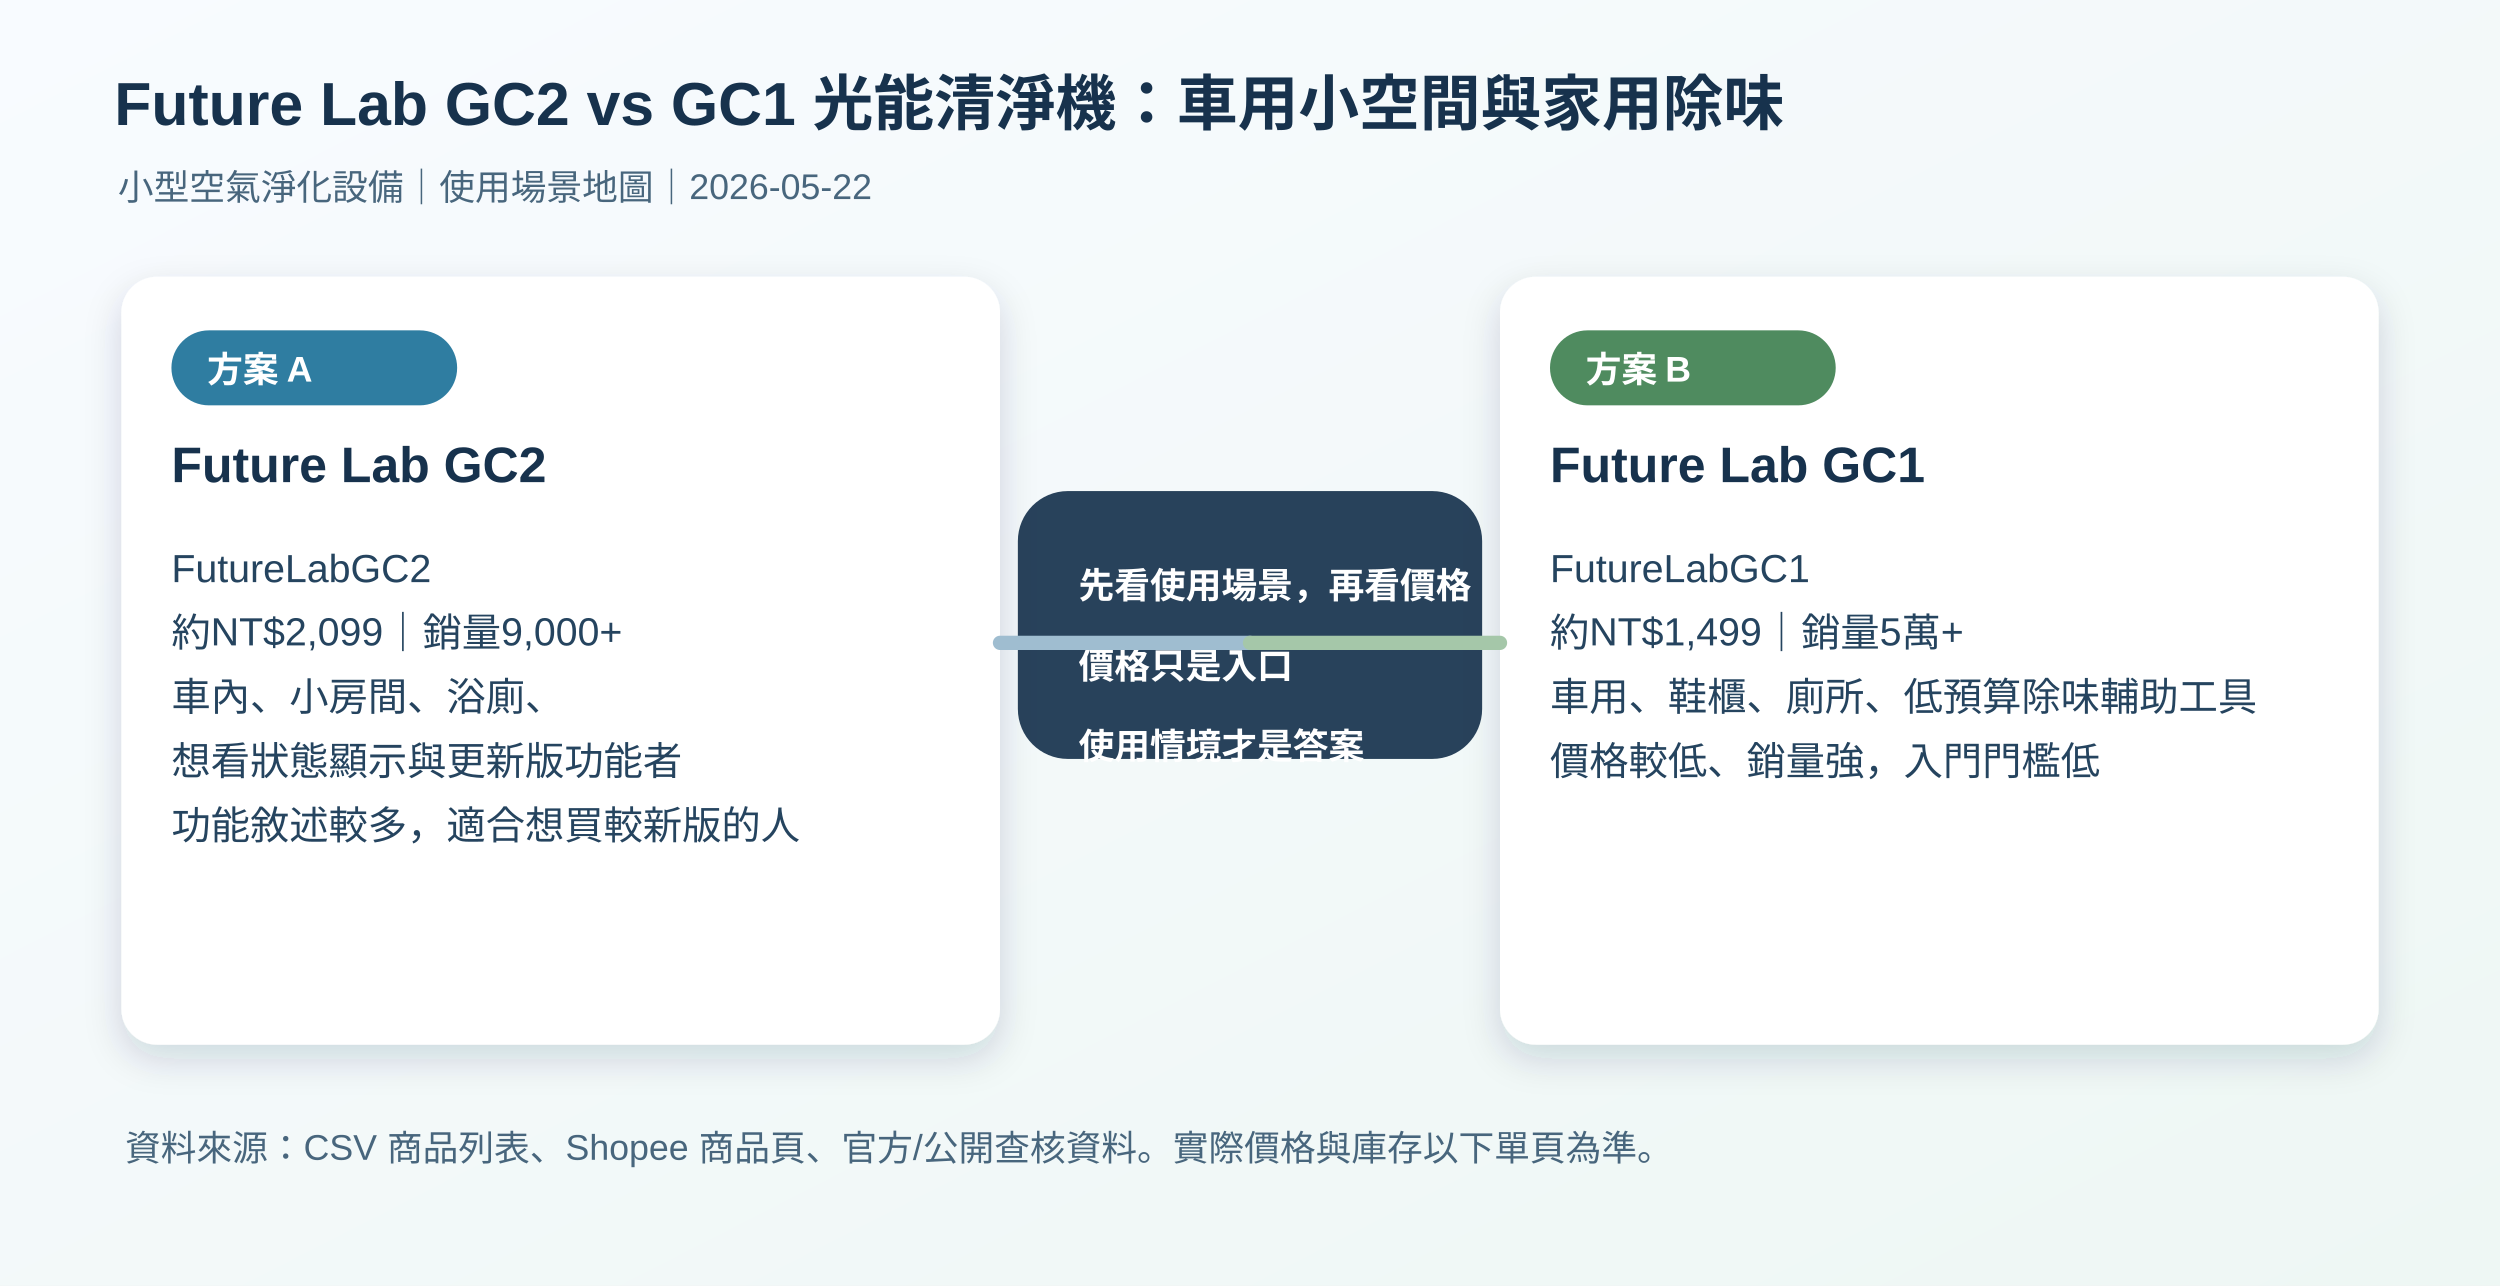
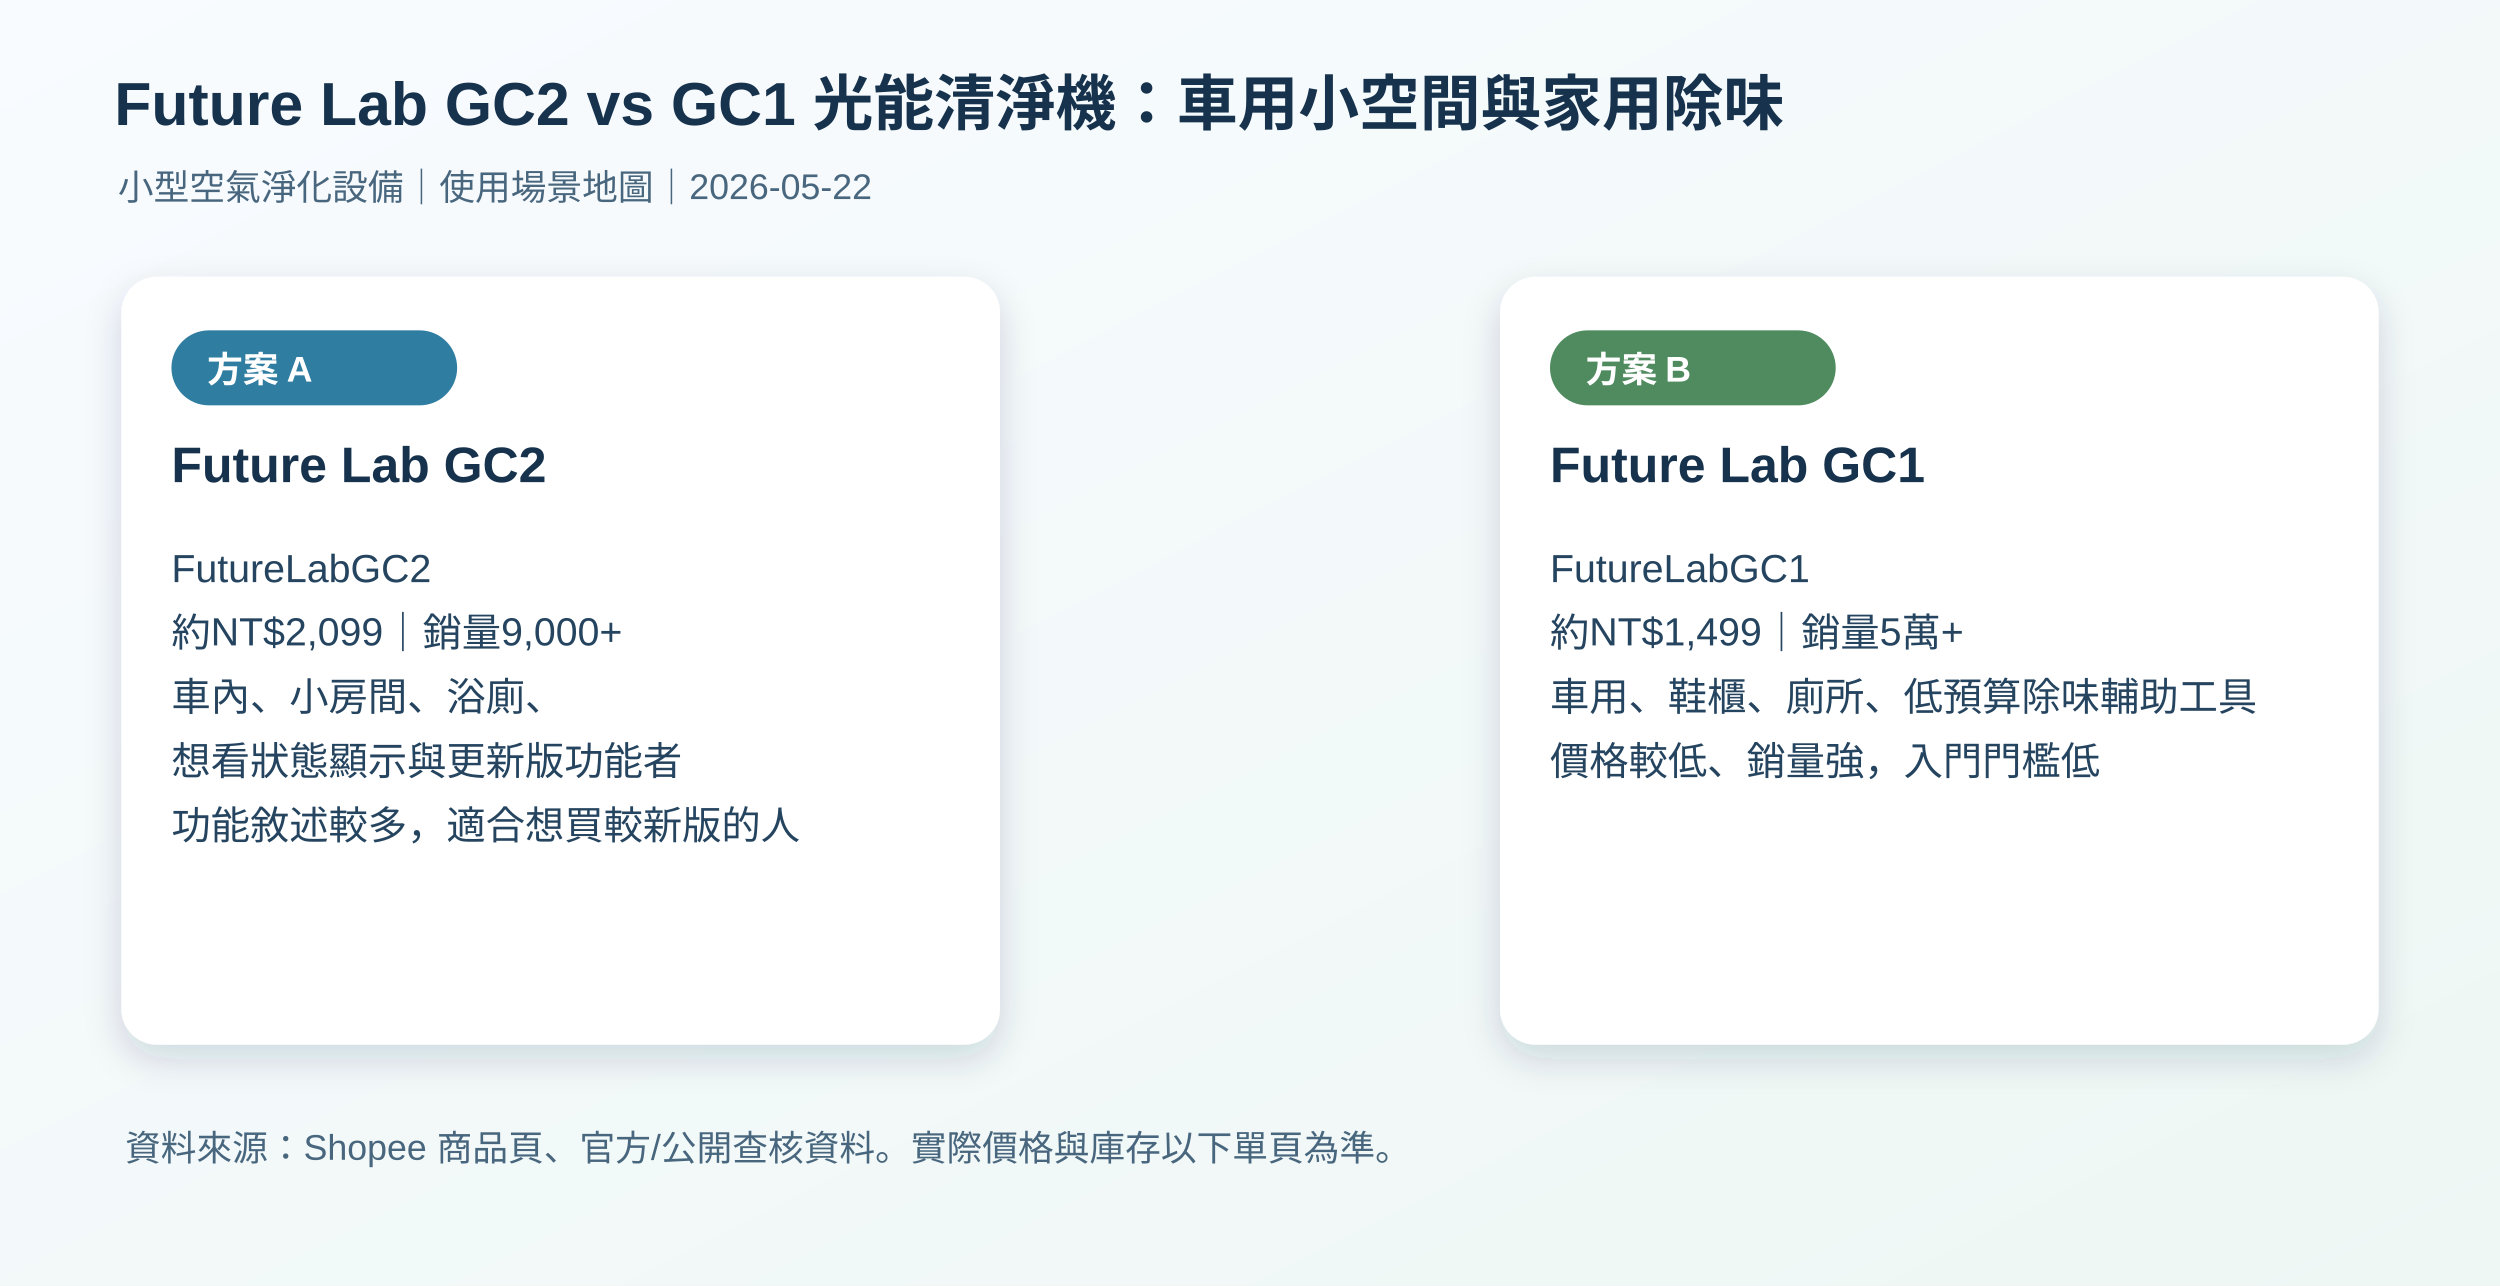
<svg xmlns="http://www.w3.org/2000/svg" width="1400" height="720" viewBox="0 0 1400 720" role="img" aria-labelledby="title desc">
  <defs>
    <linearGradient id="bg" x1="0" x2="1" y1="0" y2="1">
      <stop offset="0%" stop-color="#f8fbff" />
      <stop offset="100%" stop-color="#eef7f4" />
    </linearGradient>
    <filter id="shadow" x="-10%" y="-10%" width="120%" height="120%">
      <feDropShadow dx="0" dy="8" stdDeviation="10" flood-color="#17324d" flood-opacity="0.16" />
    </filter>
  </defs>
  <style>
    .title { font: 700 34px "Noto Sans TC", "Microsoft JhengHei", Arial, sans-serif; fill: #17324d; }
    .small { font: 500 20px "Noto Sans TC", "Microsoft JhengHei", Arial, sans-serif; fill: #48667d; }
    .label { font: 700 28px "Noto Sans TC", "Microsoft JhengHei", Arial, sans-serif; fill: #17324d; }
    .body { font: 500 22px "Noto Sans TC", "Microsoft JhengHei", Arial, sans-serif; fill: #25445f; }
    .pill { font: 700 20px "Noto Sans TC", "Microsoft JhengHei", Arial, sans-serif; fill: #ffffff; }
  </style>
  <rect width="1400" height="720" fill="url(#bg)" />
  <text x="64" y="70" class="title">Future Lab GC2 vs GC1 光能清淨機：車用小空間與家用除味</text>
  <text x="66" y="112" class="small">小型空氣淨化設備｜使用場景地圖｜2026-05-22</text>
  <rect x="68" y="155" width="492" height="430" rx="20" fill="#ffffff" filter="url(#shadow)" />
  <rect x="840" y="155" width="492" height="430" rx="20" fill="#ffffff" filter="url(#shadow)" />
  <rect x="96" y="185" width="160" height="42" rx="21" fill="#2f7da1" />
  <rect x="868" y="185" width="160" height="42" rx="21" fill="#4f8b5f" />
  <text x="116" y="214" class="pill">方案 A</text>
  <text x="888" y="214" class="pill">方案 B</text>
  <text x="96" y="270" class="label">Future Lab GC2</text>
  <text x="868" y="270" class="label">Future Lab GC1</text>
  <text x="96" y="326" class="body">FutureLabGC2</text>
  <text x="96" y="362" class="body">約NT$2,099｜銷量9,000+</text>
  <text x="96" y="398" class="body">車內、小房間、浴廁、</text>
  <text x="96" y="434" class="body">想看狀態顯示與更新版功能者</text>
  <text x="96" y="470" class="body">功能敘述較多，適合想買較新版的人</text>
  <text x="868" y="326" class="body">FutureLabGC1</text>
  <text x="868" y="362" class="body">約NT$1,499｜銷量5萬+</text>
  <text x="868" y="398" class="body">車用、鞋櫃、廁所、低預算除味輔助工具</text>
  <text x="868" y="434" class="body">價格較低、銷量強，入門門檻低</text>
-   <rect x="570" y="275" width="260" height="150" rx="28" fill="#17324d" opacity="0.92" />
-   <text x="604" y="335" class="pill">先看使用場景，再看價格</text>
-   <text x="604" y="380" class="pill">價格只是入口</text>
-   <text x="604" y="425" class="pill">使用情境才是答案</text>
-   <path d="M560 360 C625 360 650 360 700 360" stroke="#9fbdd0" stroke-width="8" stroke-linecap="round" />
-   <path d="M840 360 C775 360 750 360 700 360" stroke="#a5c7a9" stroke-width="8" stroke-linecap="round" />
-   <text x="70" y="650" class="small">資料來源：CSV 商品列表、Shopee 商品頁、官方/公開查核資料。實際價格與庫存以下單頁為準。</text>
+   <text x="70" y="650" class="small">資料來源：Shopee 商品頁、官方/公開查核資料。實際價格與庫存以下單頁為準。</text>
</svg>
